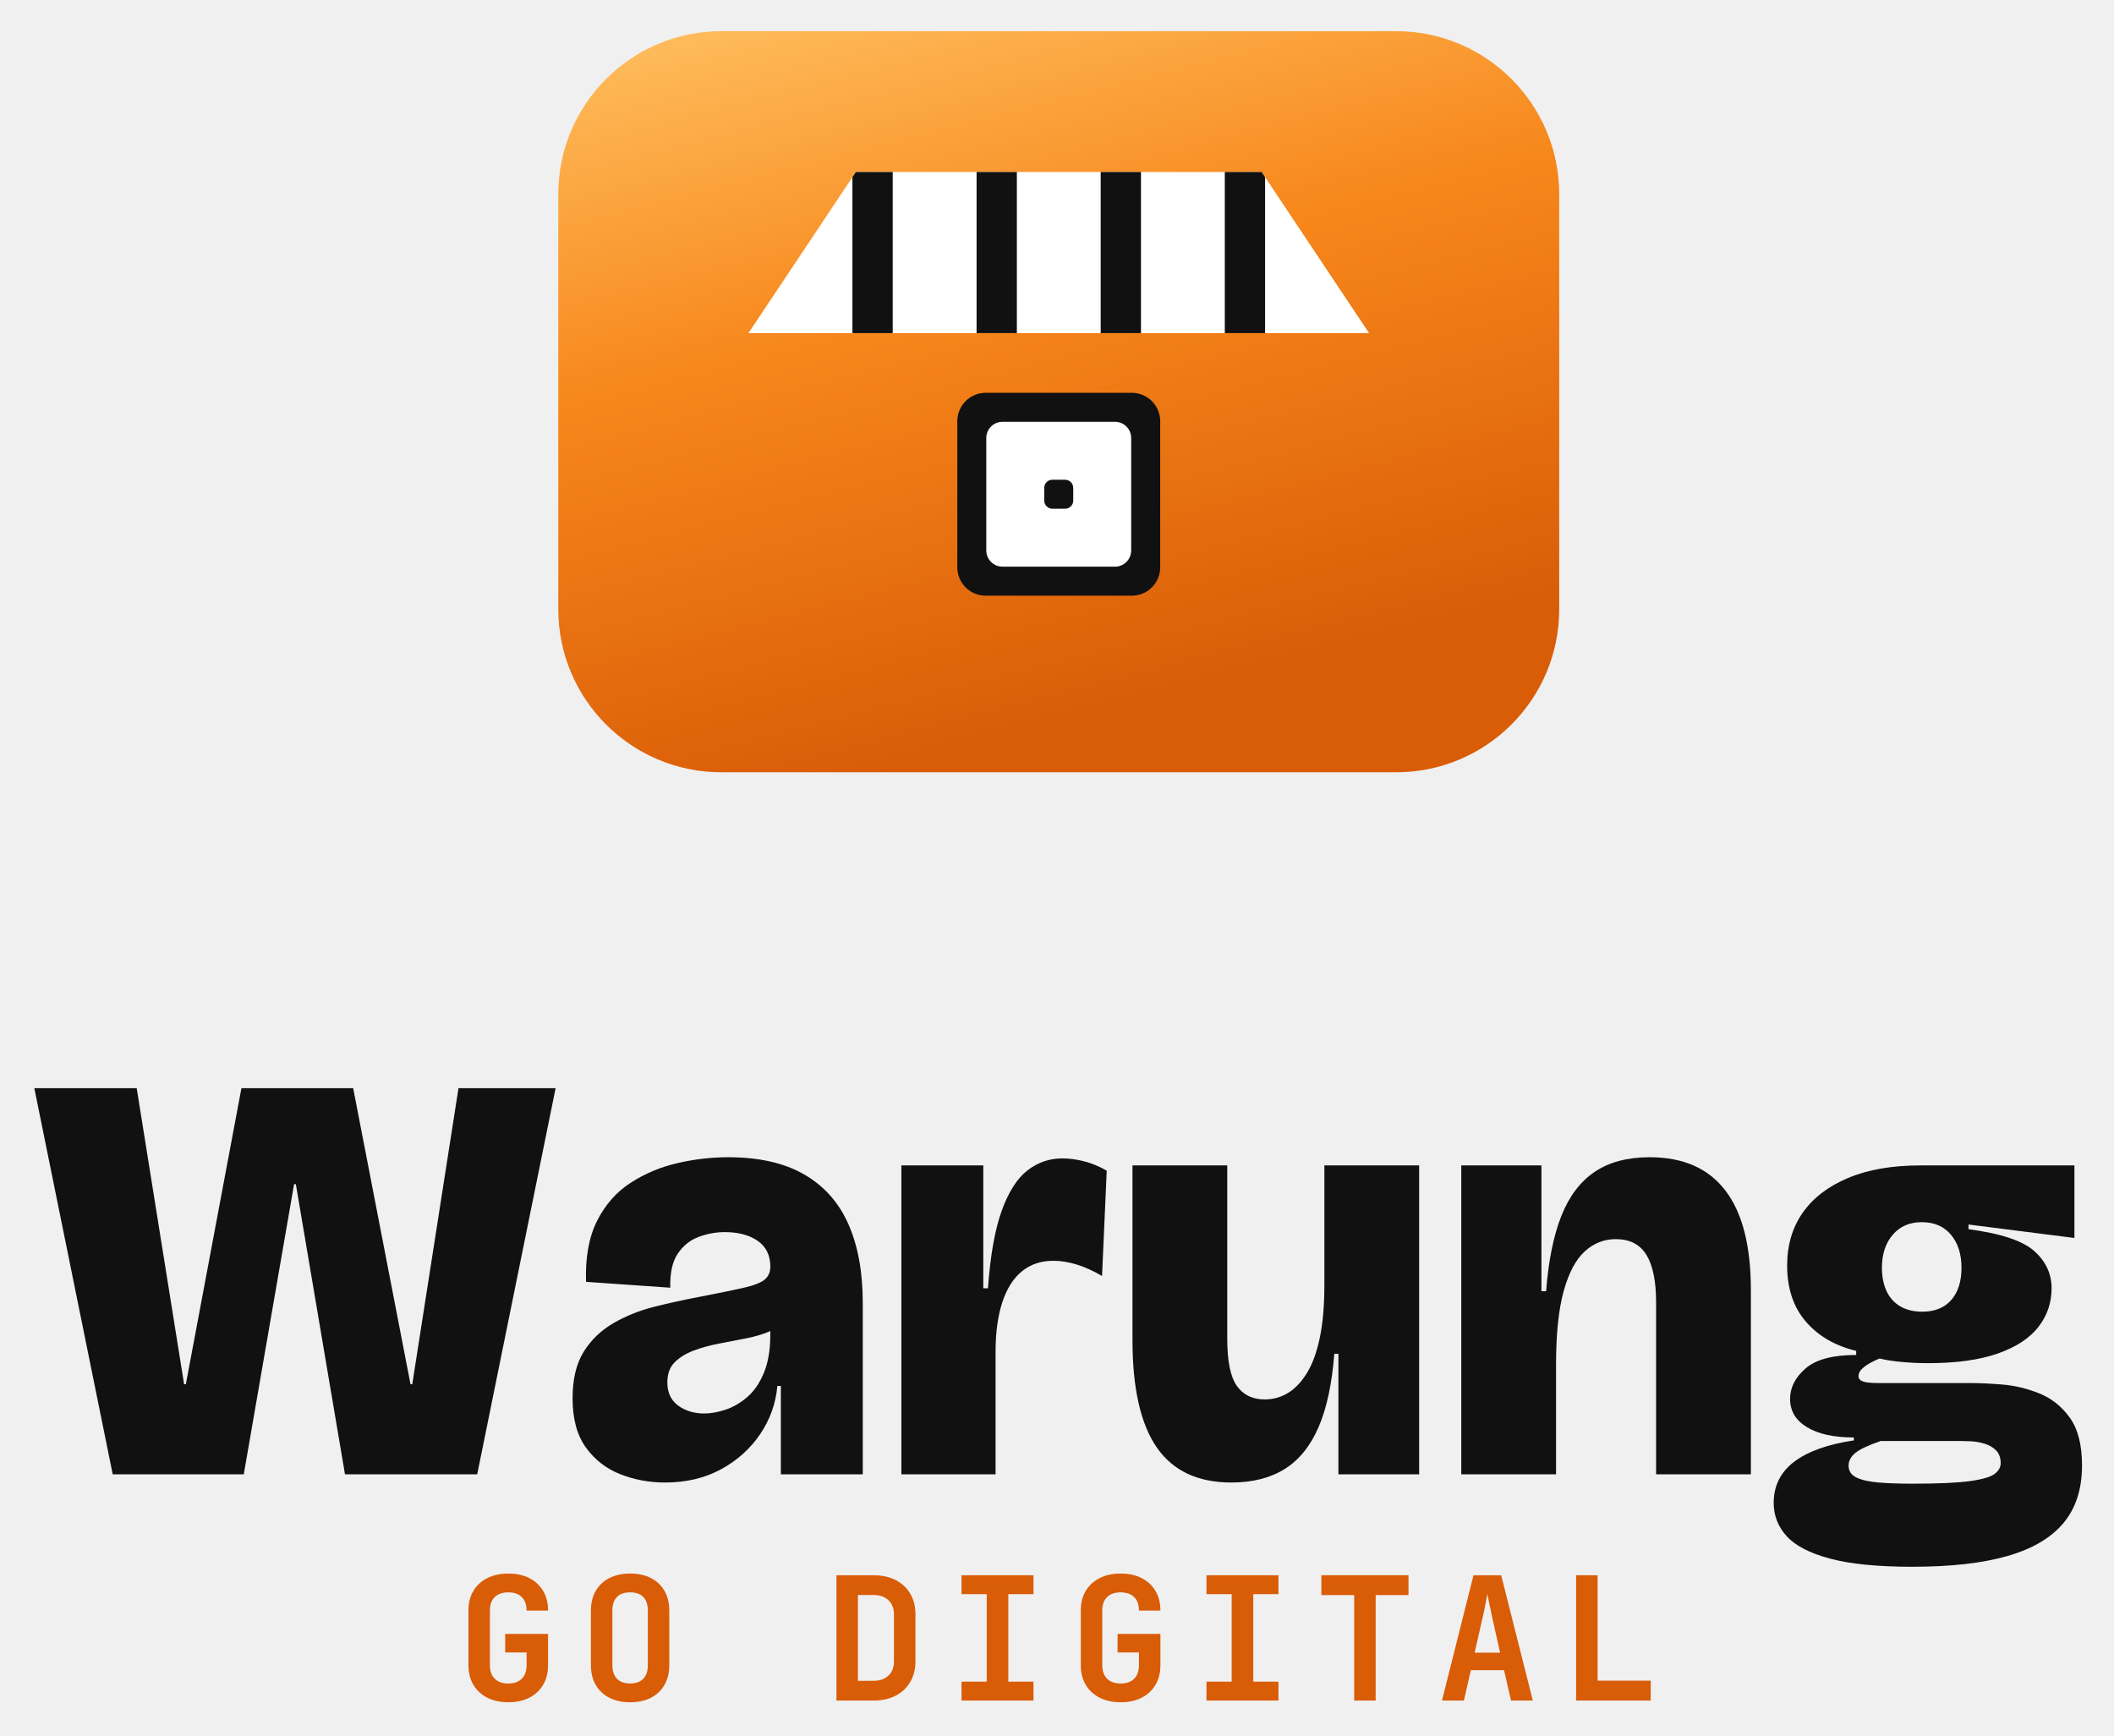
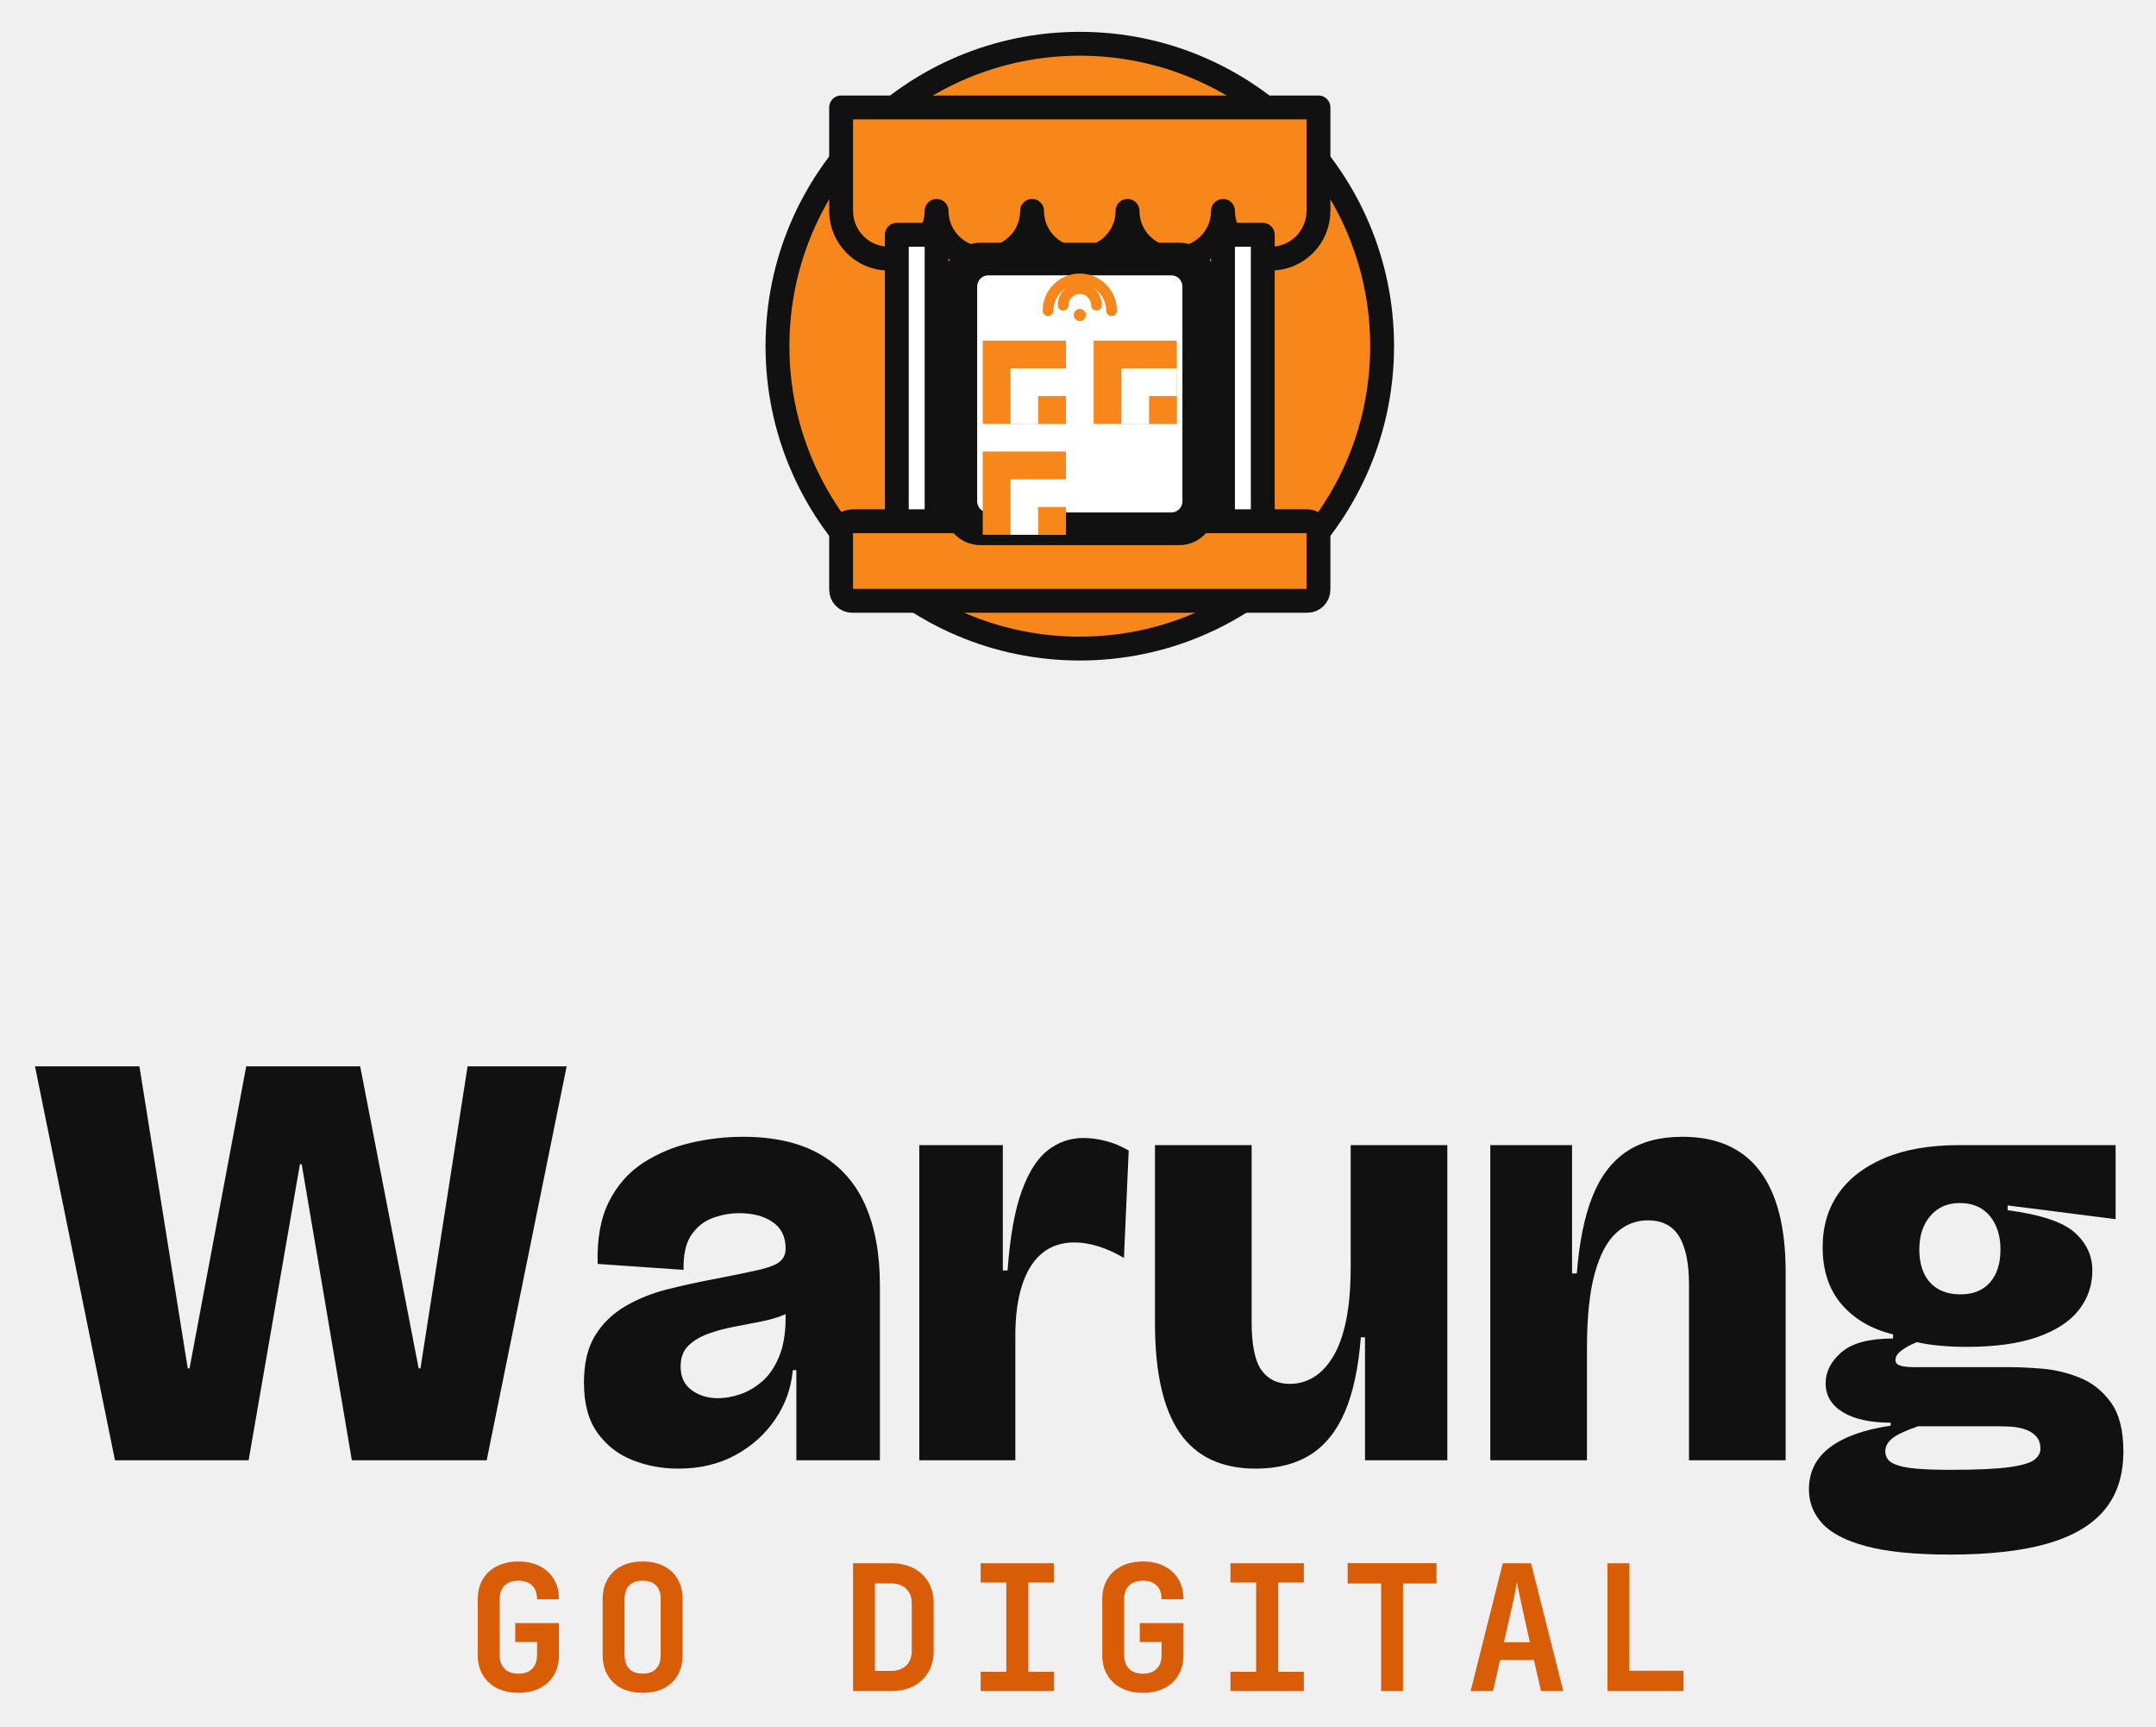
- <svg xmlns="http://www.w3.org/2000/svg" viewBox="0 0 542 445" width="542" height="445" role="img" aria-label="Warung Go Digital">
-   <defs>
-     <linearGradient id="oren" x1="0" y1="0" x2="0.35" y2="1">
-       <stop offset="0" stop-color="#ffc061" />
-       <stop offset="0.45" stop-color="#f7871b" />
-       <stop offset="1" stop-color="#d95c07" />
-     </linearGradient>
-   </defs>
-   <g transform="translate(-53.00 -52.00)">
-     <rect x="196.14" y="60" width="256.62" height="190" rx="41.80" fill="url(#oren)" />
-     <clipPath id="tenda-V1">
-       <path d="M5.2 4.2 H18.8 L22.4 9.6 H1.6 Z" transform="translate(232.66 63.97) scale(7.64935)" />
-     </clipPath>
-     <g clip-path="url(#tenda-V1)">
-       <path d="M4.2 9.6 H19.8 V19.6 H4.2 Z" transform="translate(232.66 63.97) scale(7.64935)" fill="#ffffff" />
-       <path d="M5.2 4.2 H18.8 L22.4 9.6 H1.6 Z" transform="translate(232.66 63.97) scale(7.64935)" fill="#ffffff" />
-       <rect x="271.55" y="89.98" width="10.33" height="47.43" fill="#111111" />
-       <rect x="303.38" y="89.98" width="10.33" height="47.43" fill="#111111" />
-       <rect x="335.20" y="89.98" width="10.33" height="47.43" fill="#111111" />
-       <rect x="367.02" y="89.98" width="10.33" height="47.43" fill="#111111" />
+ <svg xmlns="http://www.w3.org/2000/svg" viewBox="0 0 542 434" width="542" height="434" role="img" aria-label="Warung Go Digital">
+   <g transform="translate(-53.00 -73.00)">
+     <g transform="translate(224.45 60.00) scale(2)">
+       <circle cx="50" cy="50" r="38.0" fill="#f7871b" stroke="#111111" stroke-width="3.0" stroke-linejoin="round" stroke-linecap="round" />
+       <path d="M20 33 V20 H80 V33 a6.00 6.00 0 0 1 -12.00 0 a6.00 6.00 0 0 1 -12.00 0 a6.00 6.00 0 0 1 -12.00 0 a6.00 6.00 0 0 1 -12.00 0 a6.00 6.00 0 0 1 -12.00 0 Z" fill="#f7871b" stroke="#111111" stroke-width="3.0" stroke-linejoin="round" stroke-linecap="round" />
+       <rect x="27" y="36" width="5" height="38" fill="#ffffff" stroke="#111111" stroke-width="3.0" stroke-linejoin="round" stroke-linecap="round" />
+       <rect x="68" y="36" width="5" height="38" fill="#ffffff" stroke="#111111" stroke-width="3.0" stroke-linejoin="round" stroke-linecap="round" />
+       <rect x="20" y="72" width="60" height="10" rx="1.4" fill="#f7871b" stroke="#111111" stroke-width="3.0" stroke-linejoin="round" stroke-linecap="round" />
+       <rect x="34.50" y="38.5" width="31" height="35" rx="3" fill="#111111" stroke="#111111" stroke-width="3.0" stroke-linejoin="round" stroke-linecap="round" />
+       <rect x="37.10" y="41.10" width="25.8" height="29.8" rx="1.4" fill="#ffffff" />
+       <path d="M47.91 44.85 A2.09 2.09 0 0 1 52.09 44.85" fill="none" stroke="#f7871b" stroke-width="1.35" stroke-linecap="round" />
+       <path d="M46.01 45.54 A3.99 3.99 0 0 1 53.99 45.54" fill="none" stroke="#f7871b" stroke-width="1.35" stroke-linecap="round" />
+       <circle cx="50.00" cy="46.08" r="0.76" fill="#f7871b" />
+       <rect x="37.80" y="49.30" width="10.46" height="10.46" fill="#f7871b" />
+       <rect x="41.29" y="52.79" width="6.97" height="6.97" fill="#ffffff" />
+       <rect x="44.77" y="56.27" width="3.49" height="3.49" fill="#f7871b" />
+       <rect x="51.74" y="49.30" width="10.46" height="10.46" fill="#f7871b" />
+       <rect x="55.23" y="52.79" width="6.97" height="6.97" fill="#ffffff" />
+       <rect x="58.71" y="56.27" width="3.49" height="3.49" fill="#f7871b" />
+       <rect x="37.80" y="63.24" width="10.46" height="10.46" fill="#f7871b" />
+       <rect x="41.29" y="66.73" width="6.97" height="6.97" fill="#ffffff" />
+       <rect x="44.77" y="70.21" width="3.49" height="3.49" fill="#f7871b" />
    </g>
-     <rect x="298.44" y="152.71" width="52.02" height="52.02" rx="7.28" fill="#111111" />
-     <rect x="305.87" y="160.14" width="37.15" height="37.15" rx="4.16" fill="#ffffff" />
-     <rect x="320.73" y="175.00" width="7.43" height="7.43" rx="2.08" fill="#111111" />
    <g fill="#111111">
-       <path transform="translate(60.00 430.00) scale(0.15 -0.15)" d="M146 0 12 660H187L268 154H271L366 660H557L655 154H658L737 660H903L769 0H543L459 496H456L370 0Z" />
-       <path transform="translate(197.25 430.00) scale(0.15 -0.15)" d="M175 -14Q135 -14 99.0 0.0Q63 14 40.0 45.5Q17 77 17 130Q17 179 36.0 209.5Q55 240 87.0 258.5Q119 277 157.0 286.5Q195 296 232 303Q284 313 310.0 319.0Q336 325 345.5 333.0Q355 341 355 355Q355 384 333.5 399.0Q312 414 277 414Q255 414 233.0 406.0Q211 398 197.0 377.5Q183 357 184 319L40 329Q38 392 59.0 433.5Q80 475 116.5 498.5Q153 522 196.5 532.0Q240 542 283 542Q362 542 413.0 512.5Q464 483 488.5 427.5Q513 372 513 293V199Q513 166 513.0 132.5Q513 99 513.0 66.0Q513 33 513 0H373Q373 36 373.0 73.0Q373 110 373 151H367Q363 106 337.5 68.5Q312 31 270.5 8.5Q229 -14 175 -14ZM242 104Q259 104 278.5 110.5Q298 117 315.5 132.0Q333 147 344.0 173.5Q355 200 355 239V263L382 266Q374 253 355.5 245.0Q337 237 314.0 232.5Q291 228 267.5 223.5Q244 219 224.0 211.5Q204 204 191.5 191.5Q179 179 179 157Q179 131 197.5 117.5Q216 104 242 104Z" />
-       <path transform="translate(278.70 430.00) scale(0.15 -0.15)" d="M36 0V287V528H176V318H184Q190 402 207.5 450.5Q225 499 251.5 519.5Q278 540 311 540Q329 540 348.5 535.0Q368 530 387 519L379 339Q357 352 336.0 358.5Q315 365 296 365Q264 365 242.0 347.0Q220 329 208.5 294.0Q197 259 197 209V0Z" />
-       <path transform="translate(338.70 430.00) scale(0.15 -0.15)" d="M200 -14Q114 -14 72.5 46.0Q31 106 31 230V528H193V232Q193 174 209.5 151.0Q226 128 257 128Q279 128 297.5 139.5Q316 151 330.0 174.5Q344 198 351.5 235.0Q359 272 359 324V528H521V238V0H383V206H376Q370 129 349.0 80.5Q328 32 291.0 9.0Q254 -14 200 -14Z" />
-       <path transform="translate(422.25 430.00) scale(0.15 -0.15)" d="M36 0V299V528H173V313H181Q187 391 207.0 441.5Q227 492 264.0 517.0Q301 542 358 542Q444 542 487.5 485.0Q531 428 531 315V0H369V294Q369 348 352.5 375.0Q336 402 300 402Q270 402 247.0 381.0Q224 360 211.0 313.0Q198 266 198 187V0Z" />
-       <path transform="translate(506.55 430.00) scale(0.15 -0.15)" d="M245 -158Q156 -158 104.0 -144.0Q52 -130 30.0 -105.5Q8 -81 8 -49Q8 -5 43.0 21.5Q78 48 145 58V63Q94 63 65.0 80.5Q36 98 36 129Q36 158 62.5 181.0Q89 204 149 204V211Q95 224 63.0 261.0Q31 298 31 357Q31 409 57.5 447.0Q84 485 135.0 506.5Q186 528 259 528H522V404L341 427V419Q424 408 453.5 381.5Q483 355 483 318Q483 281 460.5 252.0Q438 223 391.0 206.5Q344 190 272 190Q250 190 227.5 192.0Q205 194 189 198Q172 191 162.5 183.5Q153 176 153 168Q153 163 157.0 160.5Q161 158 168.5 157.0Q176 156 186 156H346Q367 156 398.5 153.5Q430 151 461.5 138.5Q493 126 514.0 97.0Q535 68 535 15Q535 -45 503.5 -83.0Q472 -121 408.0 -139.5Q344 -158 245 -158ZM245 -16Q312 -16 344.0 -11.5Q376 -7 386.0 1.0Q396 9 396 19Q396 33 388.0 41.0Q380 49 368.0 52.5Q356 56 344.5 56.5Q333 57 326 57H191Q159 46 147.5 36.5Q136 27 136 15Q136 1 149.5 -5.5Q163 -12 187.5 -14.0Q212 -16 245 -16ZM262 278Q294 278 311.5 298.0Q329 318 329 353Q329 388 311.0 409.5Q293 431 261 431Q230 431 211.5 409.5Q193 388 193 353Q193 330 201.0 313.0Q209 296 224.5 287.0Q240 278 262 278Z" />
+       <path transform="translate(60.00 440.00) scale(0.15 -0.15)" d="M146 0 12 660H187L268 154H271L366 660H557L655 154H658L737 660H903L769 0H543L459 496H456L370 0Z" />
+       <path transform="translate(197.25 440.00) scale(0.15 -0.15)" d="M175 -14Q135 -14 99.0 0.0Q63 14 40.0 45.5Q17 77 17 130Q17 179 36.0 209.5Q55 240 87.0 258.5Q119 277 157.0 286.5Q195 296 232 303Q284 313 310.0 319.0Q336 325 345.5 333.0Q355 341 355 355Q355 384 333.5 399.0Q312 414 277 414Q255 414 233.0 406.0Q211 398 197.0 377.5Q183 357 184 319L40 329Q38 392 59.0 433.5Q80 475 116.5 498.5Q153 522 196.5 532.0Q240 542 283 542Q362 542 413.0 512.5Q464 483 488.5 427.5Q513 372 513 293V199Q513 166 513.0 132.5Q513 99 513.0 66.0Q513 33 513 0H373Q373 36 373.0 73.0Q373 110 373 151H367Q363 106 337.5 68.5Q312 31 270.5 8.5Q229 -14 175 -14ZM242 104Q259 104 278.5 110.5Q298 117 315.5 132.0Q333 147 344.0 173.5Q355 200 355 239V263L382 266Q374 253 355.5 245.0Q337 237 314.0 232.5Q291 228 267.5 223.5Q244 219 224.0 211.5Q204 204 191.5 191.5Q179 179 179 157Q179 131 197.5 117.5Q216 104 242 104Z" />
+       <path transform="translate(278.70 440.00) scale(0.15 -0.15)" d="M36 0V287V528H176V318H184Q190 402 207.5 450.5Q225 499 251.5 519.5Q278 540 311 540Q329 540 348.5 535.0Q368 530 387 519L379 339Q357 352 336.0 358.5Q315 365 296 365Q264 365 242.0 347.0Q220 329 208.5 294.0Q197 259 197 209V0Z" />
+       <path transform="translate(338.70 440.00) scale(0.15 -0.15)" d="M200 -14Q114 -14 72.5 46.0Q31 106 31 230V528H193V232Q193 174 209.5 151.0Q226 128 257 128Q279 128 297.5 139.5Q316 151 330.0 174.5Q344 198 351.5 235.0Q359 272 359 324V528H521V238V0H383V206H376Q370 129 349.0 80.5Q328 32 291.0 9.0Q254 -14 200 -14Z" />
+       <path transform="translate(422.25 440.00) scale(0.15 -0.15)" d="M36 0V299V528H173V313H181Q187 391 207.0 441.5Q227 492 264.0 517.0Q301 542 358 542Q444 542 487.5 485.0Q531 428 531 315V0H369V294Q369 348 352.5 375.0Q336 402 300 402Q270 402 247.0 381.0Q224 360 211.0 313.0Q198 266 198 187V0Z" />
+       <path transform="translate(506.55 440.00) scale(0.15 -0.15)" d="M245 -158Q156 -158 104.0 -144.0Q52 -130 30.0 -105.5Q8 -81 8 -49Q8 -5 43.0 21.5Q78 48 145 58V63Q94 63 65.0 80.5Q36 98 36 129Q36 158 62.5 181.0Q89 204 149 204V211Q95 224 63.0 261.0Q31 298 31 357Q31 409 57.5 447.0Q84 485 135.0 506.5Q186 528 259 528H522V404L341 427V419Q424 408 453.5 381.5Q483 355 483 318Q483 281 460.5 252.0Q438 223 391.0 206.5Q344 190 272 190Q250 190 227.5 192.0Q205 194 189 198Q172 191 162.5 183.5Q153 176 153 168Q153 163 157.0 160.5Q161 158 168.5 157.0Q176 156 186 156H346Q367 156 398.5 153.5Q430 151 461.5 138.5Q493 126 514.0 97.0Q535 68 535 15Q535 -45 503.5 -83.0Q472 -121 408.0 -139.5Q344 -158 245 -158ZM245 -16Q312 -16 344.0 -11.5Q376 -7 386.0 1.0Q396 9 396 19Q396 33 388.0 41.0Q380 49 368.0 52.5Q356 56 344.5 56.5Q333 57 326 57H191Q159 46 147.5 36.5Q136 27 136 15Q136 1 149.5 -5.5Q163 -12 187.5 -14.0Q212 -16 245 -16ZM262 278Q294 278 311.5 298.0Q329 318 329 353Q329 388 311.0 409.5Q293 431 261 431Q230 431 211.5 409.5Q193 388 193 353Q193 330 201.0 313.0Q209 296 224.5 287.0Q240 278 262 278Z" />
    </g>
    <g fill="#d95c07">
-       <path transform="translate(169.95 488.00) scale(0.044 -0.044)" d="M304.293 -10Q233.905 -10 181.602 16.463Q129.3 42.925 100.459 91.595Q71.619 140.265 71.619 205.85V524.15Q71.619 590.735 100.459 638.905Q129.3 687.075 181.602 713.537Q233.905 740 304.293 740Q374.68 740 426.483 713.33Q478.285 686.66 506.918 638.622Q535.551 590.585 535.551 524.15H410.449Q410.449 575.619 382.521 602.977Q354.592 630.334 303.891 630.334Q253.19 630.334 224.956 603.065Q196.721 575.797 196.721 524.565V205.85Q196.721 155.011 224.956 127.131Q253.19 99.251 303.891 99.251Q354.592 99.251 382.521 127.193Q410.449 155.136 410.449 206.09V280.055H285.85V388.381H535.551V205.85Q535.551 140.437 506.918 91.889Q478.285 43.34 426.483 16.67Q374.68 -10 304.293 -10Z" />
-       <path transform="translate(201.35 488.00) scale(0.044 -0.044)" d="M300 -10Q229.905 -10 178.602 16.463Q127.3 42.925 99.459 91.595Q71.619 140.265 71.619 205.85V524.15Q71.619 590.15 99.459 638.612Q127.3 687.075 178.602 713.537Q229.905 740 300 740Q370.68 740 421.69 713.537Q472.7 687.075 500.541 638.612Q528.381 590.15 528.381 524.565V205.85Q528.381 140.265 500.541 91.595Q472.7 42.925 421.69 16.463Q370.68 -10 300 -10ZM300 99.666Q350.81 99.666 377.044 127.316Q403.279 154.966 403.279 205.85V524.15Q403.279 575.619 377.337 602.977Q351.395 630.334 300 630.334Q249.02 630.334 222.87 602.977Q196.721 575.619 196.721 524.15V205.85Q196.721 154.966 223.163 127.316Q249.605 99.666 300 99.666Z" />
-       <path transform="translate(264.15 488.00) scale(0.044 -0.044)" d="M75.034 0V730H292.115Q366.041 730 420.466 701.83Q474.891 673.66 505.146 622.612Q535.401 571.565 535.401 502.225V228.775Q535.401 160.02 505.146 108.473Q474.891 56.925 420.466 28.463Q366.041 0 292.115 0ZM200.136 115.101H292.115Q346.415 115.101 378.357 145.666Q410.3 176.231 410.3 228.775V502.225Q410.3 553.769 378.357 584.334Q346.415 614.899 292.115 614.899H200.136Z" />
-       <path transform="translate(295.55 488.00) scale(0.044 -0.044)" d="M90.374 0V110.081H237.034V619.919H90.374V730H509.626V619.919H362.966V110.081H509.626V0Z" />
-       <path transform="translate(326.95 488.00) scale(0.044 -0.044)" d="M304.293 -10Q233.905 -10 181.602 16.463Q129.3 42.925 100.459 91.595Q71.619 140.265 71.619 205.85V524.15Q71.619 590.735 100.459 638.905Q129.3 687.075 181.602 713.537Q233.905 740 304.293 740Q374.68 740 426.483 713.33Q478.285 686.66 506.918 638.622Q535.551 590.585 535.551 524.15H410.449Q410.449 575.619 382.521 602.977Q354.592 630.334 303.891 630.334Q253.19 630.334 224.956 603.065Q196.721 575.797 196.721 524.565V205.85Q196.721 155.011 224.956 127.131Q253.19 99.251 303.891 99.251Q354.592 99.251 382.521 127.193Q410.449 155.136 410.449 206.09V280.055H285.85V388.381H535.551V205.85Q535.551 140.437 506.918 91.889Q478.285 43.34 426.483 16.67Q374.68 -10 304.293 -10Z" />
-       <path transform="translate(358.35 488.00) scale(0.044 -0.044)" d="M90.374 0V110.081H237.034V619.919H90.374V730H509.626V619.919H362.966V110.081H509.626V0Z" />
-       <path transform="translate(389.75 488.00) scale(0.044 -0.044)" d="M237.449 0V614.484H46.225V730.415H553.775V614.484H362.551V0Z" />
-       <path transform="translate(421.15 488.00) scale(0.044 -0.044)" d="M35.374 0 218.939 730H380.306L564.626 0H437.354L396.959 177.034H203.456L163.061 0ZM225.551 278.775H373.864L330.15 475.109Q319.415 523.899 311.293 563.681Q303.17 603.463 300 621.144Q296.83 603.463 289.293 563.974Q281.755 524.484 270.435 476.109Z" />
-       <path transform="translate(452.55 488.00) scale(0.044 -0.044)" d="M103.3 0V730H228.401V115.931H537.925V0Z" />
+       <path transform="translate(169.95 498.00) scale(0.044 -0.044)" d="M304.293 -10Q233.905 -10 181.602 16.463Q129.3 42.925 100.459 91.595Q71.619 140.265 71.619 205.85V524.15Q71.619 590.735 100.459 638.905Q129.3 687.075 181.602 713.537Q233.905 740 304.293 740Q374.68 740 426.483 713.33Q478.285 686.66 506.918 638.622Q535.551 590.585 535.551 524.15H410.449Q410.449 575.619 382.521 602.977Q354.592 630.334 303.891 630.334Q253.19 630.334 224.956 603.065Q196.721 575.797 196.721 524.565V205.85Q196.721 155.011 224.956 127.131Q253.19 99.251 303.891 99.251Q354.592 99.251 382.521 127.193Q410.449 155.136 410.449 206.09V280.055H285.85V388.381H535.551V205.85Q535.551 140.437 506.918 91.889Q478.285 43.34 426.483 16.67Q374.68 -10 304.293 -10Z" />
+       <path transform="translate(201.35 498.00) scale(0.044 -0.044)" d="M300 -10Q229.905 -10 178.602 16.463Q127.3 42.925 99.459 91.595Q71.619 140.265 71.619 205.85V524.15Q71.619 590.15 99.459 638.612Q127.3 687.075 178.602 713.537Q229.905 740 300 740Q370.68 740 421.69 713.537Q472.7 687.075 500.541 638.612Q528.381 590.15 528.381 524.565V205.85Q528.381 140.265 500.541 91.595Q472.7 42.925 421.69 16.463Q370.68 -10 300 -10ZM300 99.666Q350.81 99.666 377.044 127.316Q403.279 154.966 403.279 205.85V524.15Q403.279 575.619 377.337 602.977Q351.395 630.334 300 630.334Q249.02 630.334 222.87 602.977Q196.721 575.619 196.721 524.15V205.85Q196.721 154.966 223.163 127.316Q249.605 99.666 300 99.666Z" />
+       <path transform="translate(264.15 498.00) scale(0.044 -0.044)" d="M75.034 0V730H292.115Q366.041 730 420.466 701.83Q474.891 673.66 505.146 622.612Q535.401 571.565 535.401 502.225V228.775Q535.401 160.02 505.146 108.473Q474.891 56.925 420.466 28.463Q366.041 0 292.115 0ZM200.136 115.101H292.115Q346.415 115.101 378.357 145.666Q410.3 176.231 410.3 228.775V502.225Q410.3 553.769 378.357 584.334Q346.415 614.899 292.115 614.899H200.136Z" />
+       <path transform="translate(295.55 498.00) scale(0.044 -0.044)" d="M90.374 0V110.081H237.034V619.919H90.374V730H509.626V619.919H362.966V110.081H509.626V0Z" />
+       <path transform="translate(326.95 498.00) scale(0.044 -0.044)" d="M304.293 -10Q233.905 -10 181.602 16.463Q129.3 42.925 100.459 91.595Q71.619 140.265 71.619 205.85V524.15Q71.619 590.735 100.459 638.905Q129.3 687.075 181.602 713.537Q233.905 740 304.293 740Q374.68 740 426.483 713.33Q478.285 686.66 506.918 638.622Q535.551 590.585 535.551 524.15H410.449Q410.449 575.619 382.521 602.977Q354.592 630.334 303.891 630.334Q253.19 630.334 224.956 603.065Q196.721 575.797 196.721 524.565V205.85Q196.721 155.011 224.956 127.131Q253.19 99.251 303.891 99.251Q354.592 99.251 382.521 127.193Q410.449 155.136 410.449 206.09V280.055H285.85V388.381H535.551V205.85Q535.551 140.437 506.918 91.889Q478.285 43.34 426.483 16.67Q374.68 -10 304.293 -10Z" />
+       <path transform="translate(358.35 498.00) scale(0.044 -0.044)" d="M90.374 0V110.081H237.034V619.919H90.374V730H509.626V619.919H362.966V110.081H509.626V0Z" />
+       <path transform="translate(389.75 498.00) scale(0.044 -0.044)" d="M237.449 0V614.484H46.225V730.415H553.775V614.484H362.551V0Z" />
+       <path transform="translate(421.15 498.00) scale(0.044 -0.044)" d="M35.374 0 218.939 730H380.306L564.626 0H437.354L396.959 177.034H203.456L163.061 0ZM225.551 278.775H373.864L330.15 475.109Q319.415 523.899 311.293 563.681Q303.17 603.463 300 621.144Q296.83 603.463 289.293 563.974Q281.755 524.484 270.435 476.109Z" />
+       <path transform="translate(452.55 498.00) scale(0.044 -0.044)" d="M103.3 0V730H228.401V115.931H537.925V0Z" />
    </g>
  </g>
</svg>
